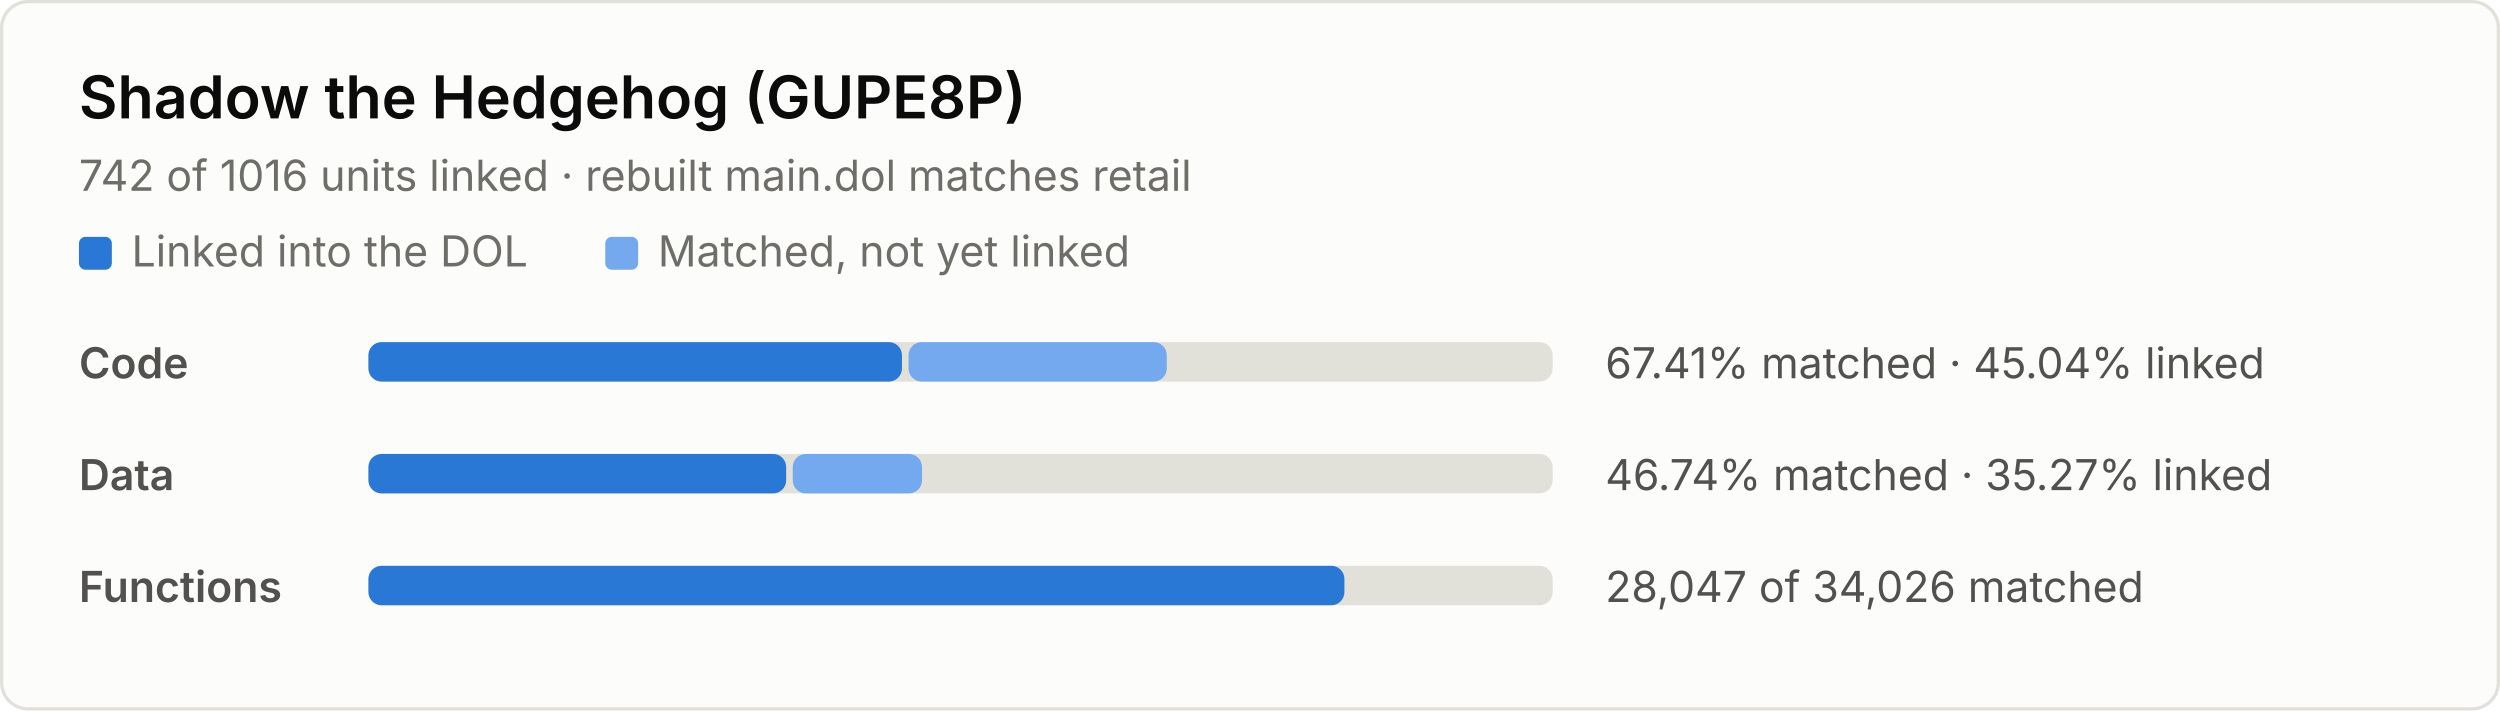
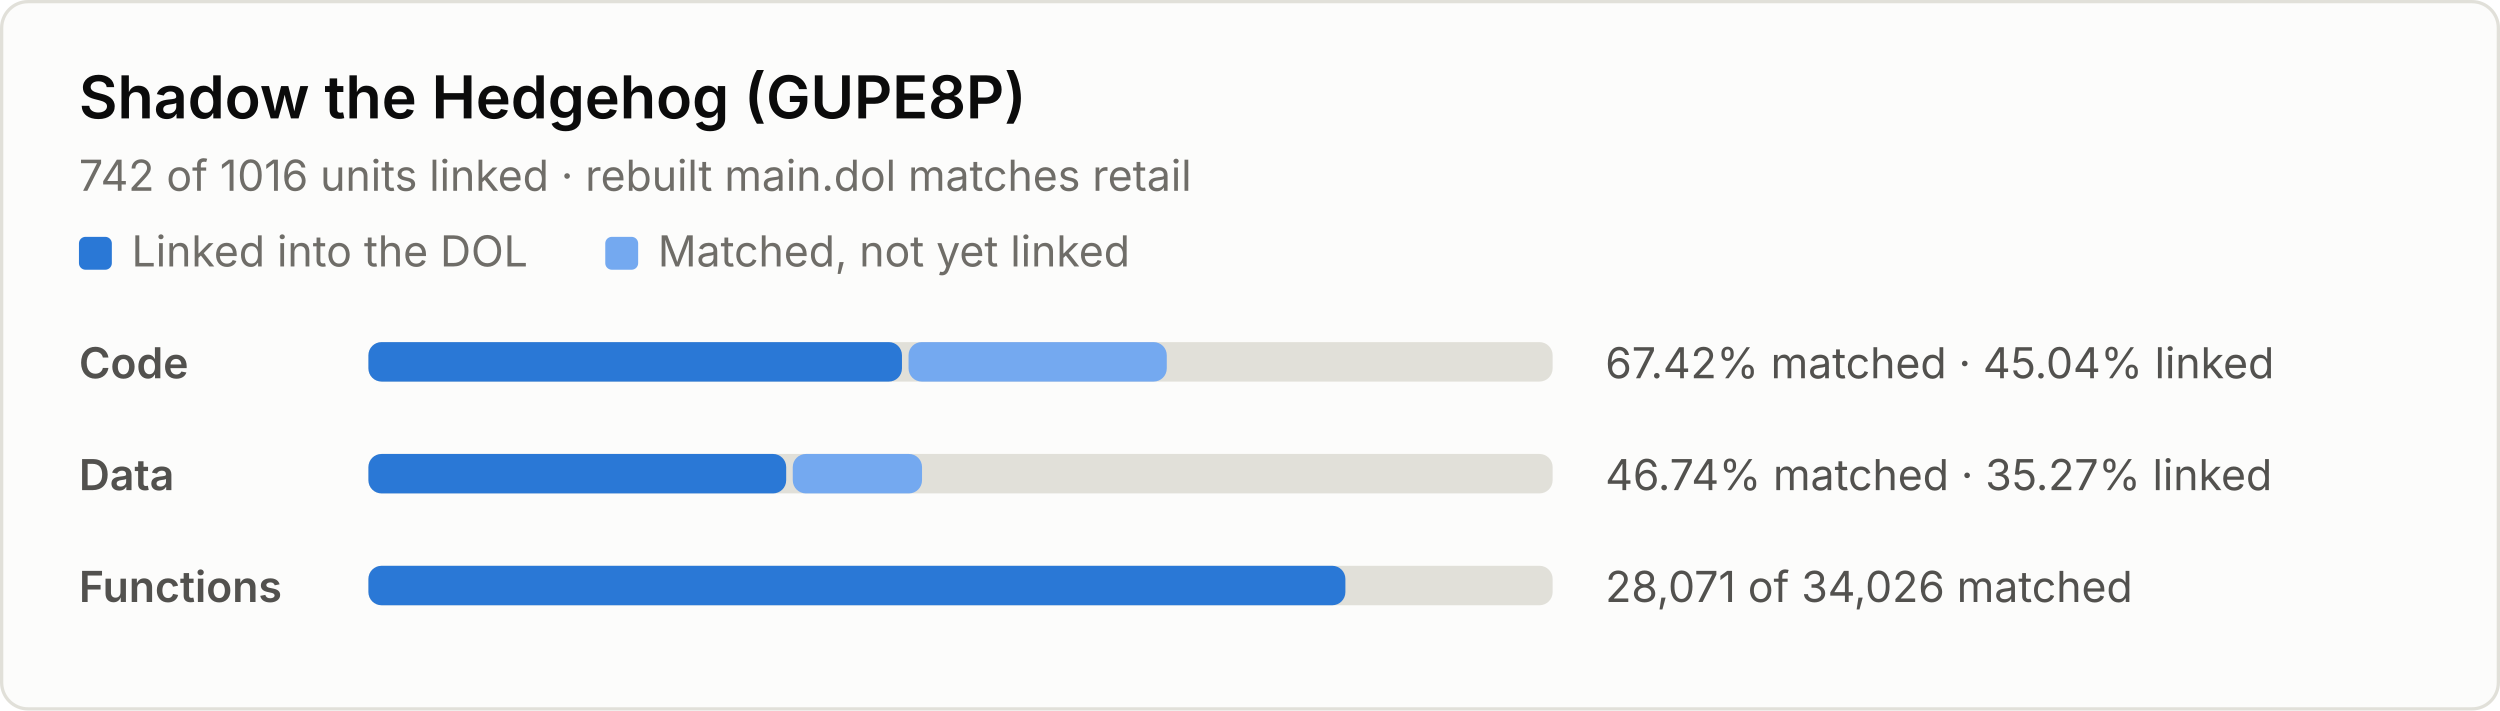
- <svg xmlns="http://www.w3.org/2000/svg" width="760" height="216" viewBox="0 0 760 216" role="img" aria-label="Decompilation progress: 67.41% of code matched, 45.04% linked">
+ <svg xmlns="http://www.w3.org/2000/svg" width="760" height="216" viewBox="0 0 760 216" role="img" aria-label="Decompilation progress: 67.42% of code matched, 45.04% linked">
  <style>
.bg { fill: #fcfcfb; stroke: #e1e0d9; }
.title { fill: #0b0b0b; font: 600 18px system-ui, -apple-system, "Segoe UI", sans-serif; }
.sub, .label, .nums, .key { font: 13px system-ui, -apple-system, "Segoe UI", sans-serif; }
.sub, .key { fill: #6f6d68; }
.label { fill: #52514e; font-weight: 600; }
.nums { fill: #52514e; font-variant-numeric: tabular-nums; }
.track { fill: #e1e0d9; }
.linked { fill: #2a78d6; }
.matched { fill: #74a9f0; }
@media (prefers-color-scheme: dark) {
  .bg { fill: #1a1a19; stroke: #2c2c2a; }
  .title { fill: #f0efec; }
  .sub, .key { fill: #9a988f; }
  .label, .nums { fill: #c3c2b7; }
  .track { fill: #2c2c2a; }
  .linked { fill: #4a94ec; }
  .matched { fill: #2260b0; }
}
</style>
  <rect class="bg" x="0.5" y="0.5" width="759" height="215" rx="8" />
  <text class="title" x="24" y="36">Shadow the Hedgehog (GUPE8P)</text>
  <text class="sub" x="24" y="58">742 of 1016 units linked · rebuilt main.dol matches retail</text>
  <rect class="linked" x="24" y="72" width="10" height="10" rx="2" />
  <text class="key" x="40" y="81">Linked into the DOL</text>
  <rect class="matched" x="184" y="72" width="10" height="10" rx="2" />
  <text class="key" x="200" y="81">Matched, not yet linked</text>
  <text class="label" x="24" y="115">Code</text>
  <rect class="track" x="112" y="104" width="360" height="12" rx="4" />
  <rect class="linked" x="112" y="104" width="162.2" height="12" rx="4" />
  <rect class="matched" x="276.2" y="104" width="78.5" height="12" rx="4" />
-   <text class="nums" x="488" y="115">67.41% matched · 45.04% linked</text>
+   <text class="nums" x="488" y="115">67.42% matched · 45.04% linked</text>
  <text class="label" x="24" y="149">Data</text>
  <rect class="track" x="112" y="138" width="360" height="12" rx="4" />
  <rect class="linked" x="112" y="138" width="127.0" height="12" rx="4" />
  <rect class="matched" x="241.0" y="138" width="39.3" height="12" rx="4" />
  <text class="nums" x="488" y="149">46.74% matched · 35.27% linked</text>
  <text class="label" x="24" y="183">Functions</text>
  <rect class="track" x="112" y="172" width="360" height="12" rx="4" />
-   <rect class="linked" x="112" y="172" width="296.7" height="12" rx="4" />
-   <text class="nums" x="488" y="183">28,047 of 34,026 matched</text>
+   <rect class="linked" x="112" y="172" width="297.0" height="12" rx="4" />
+   <text class="nums" x="488" y="183">28,071 of 34,026 matched</text>
</svg>
